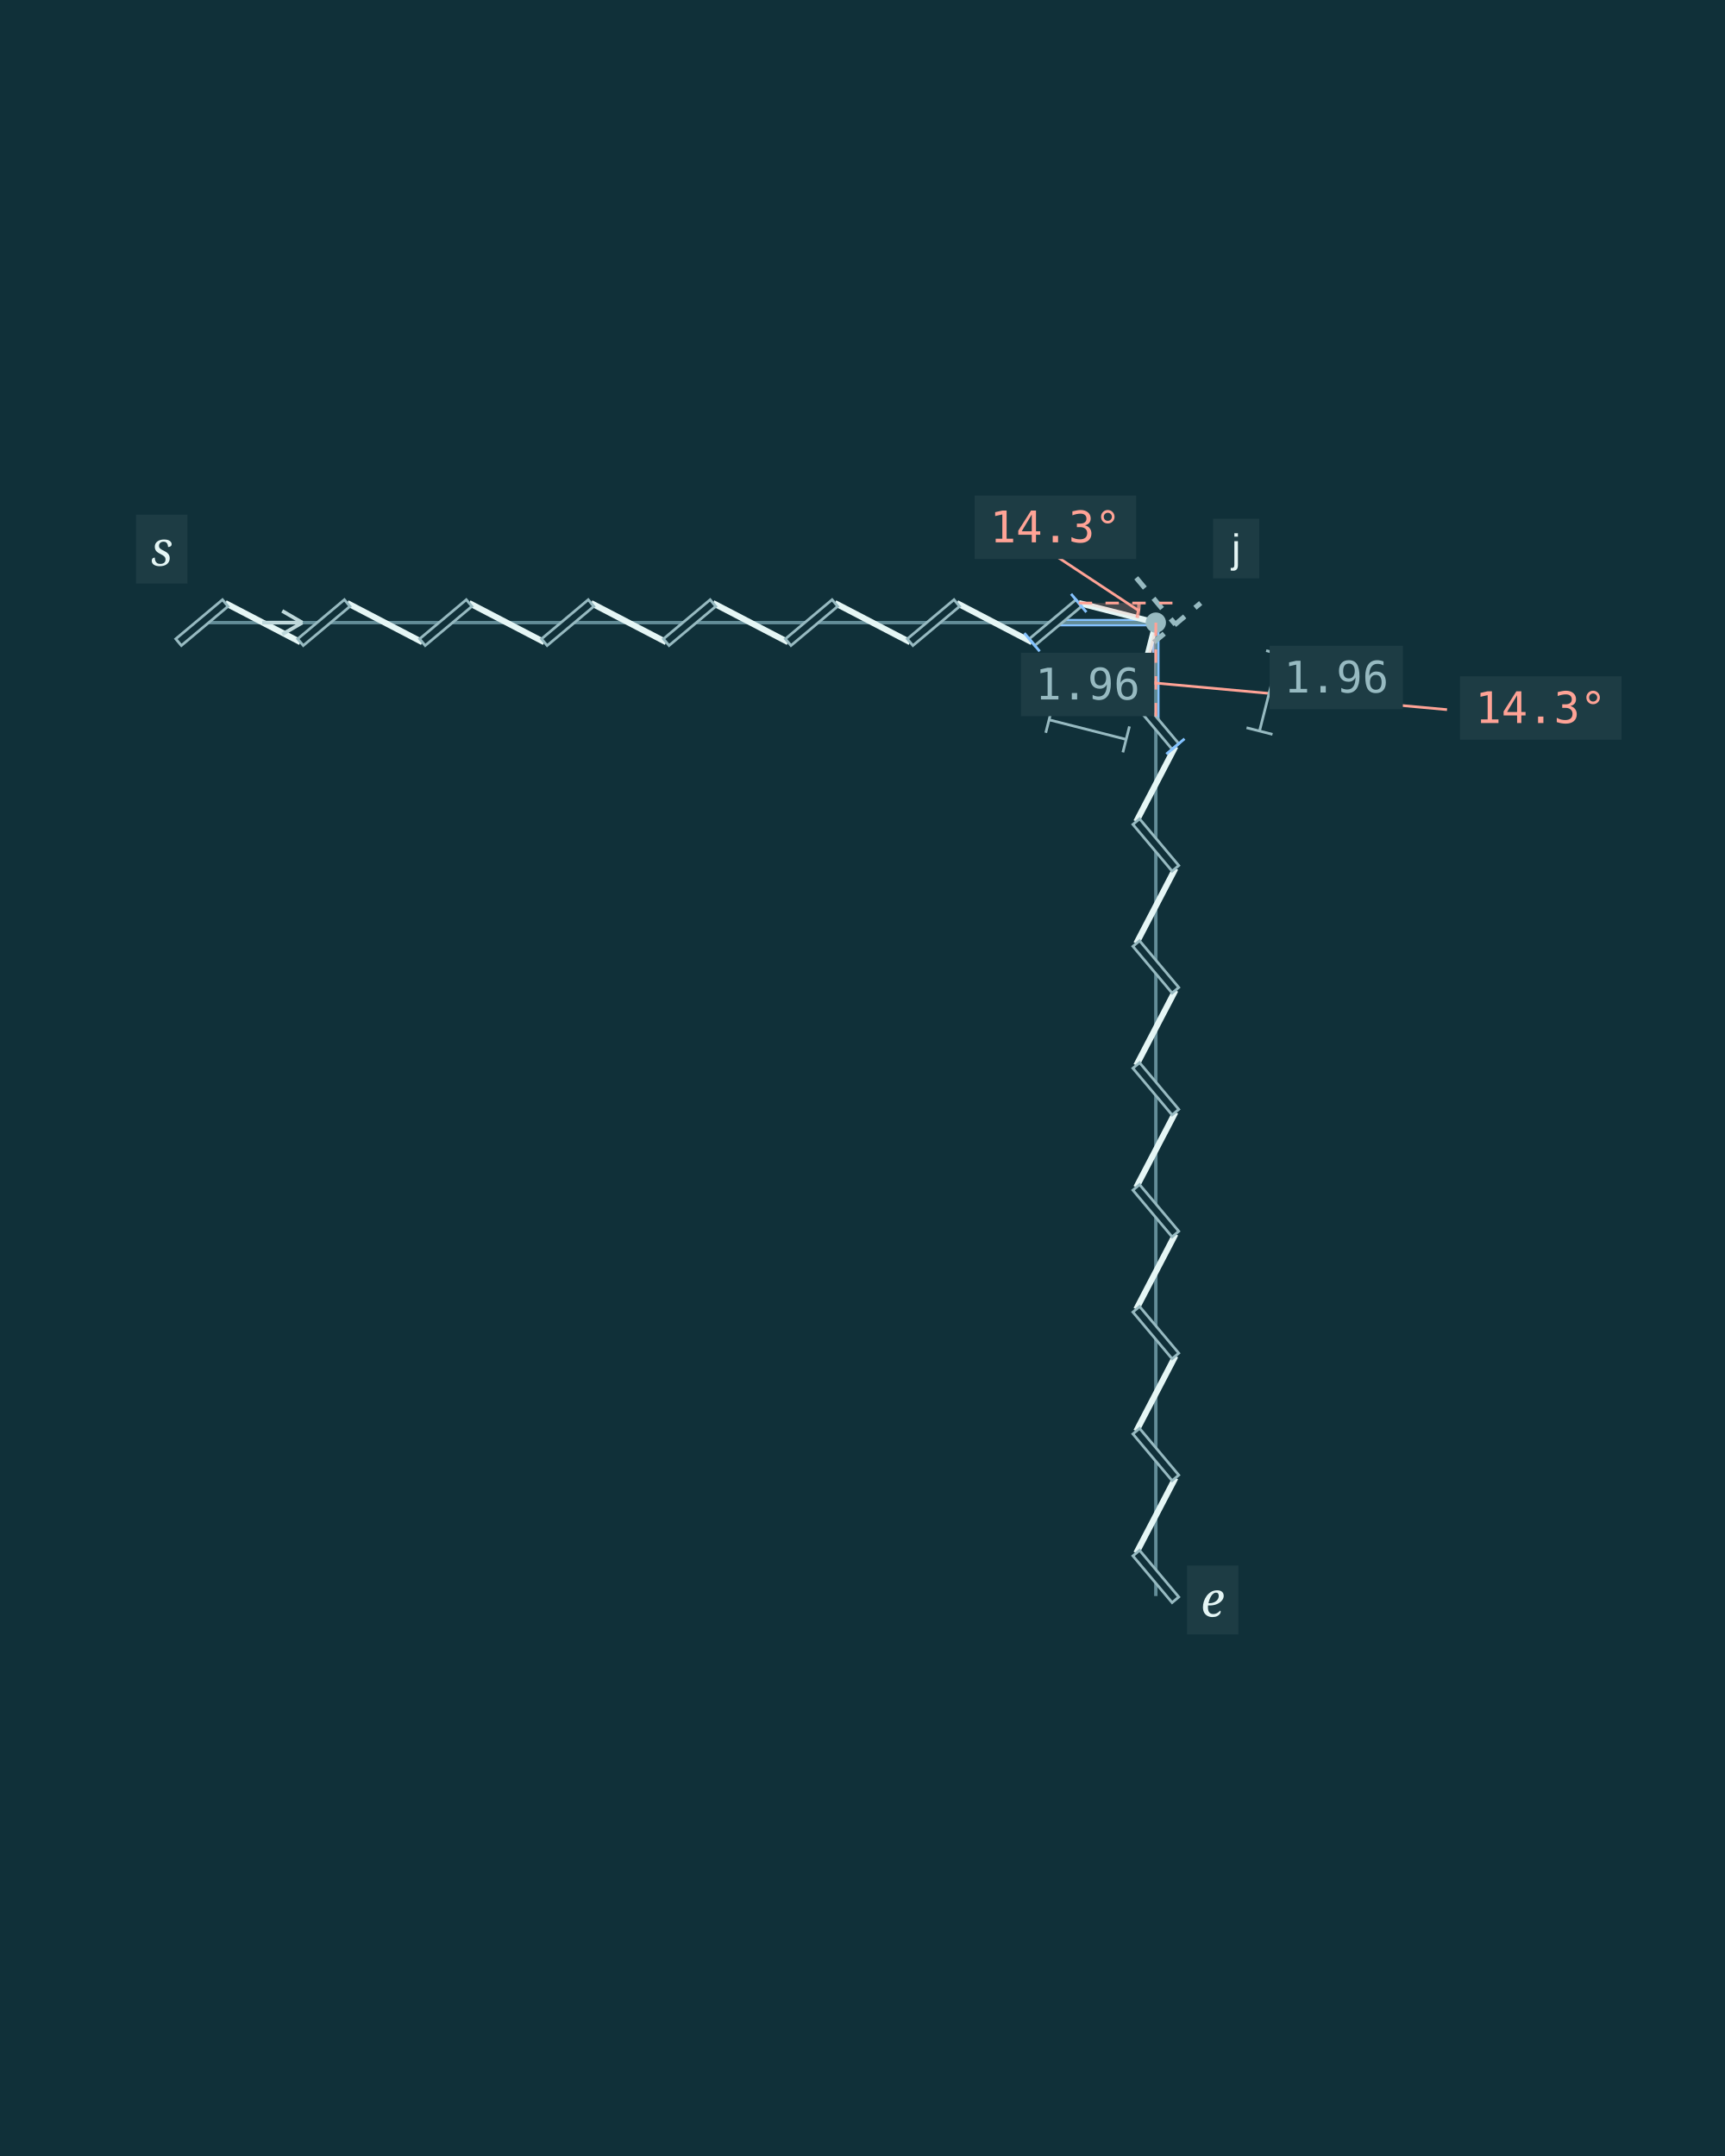
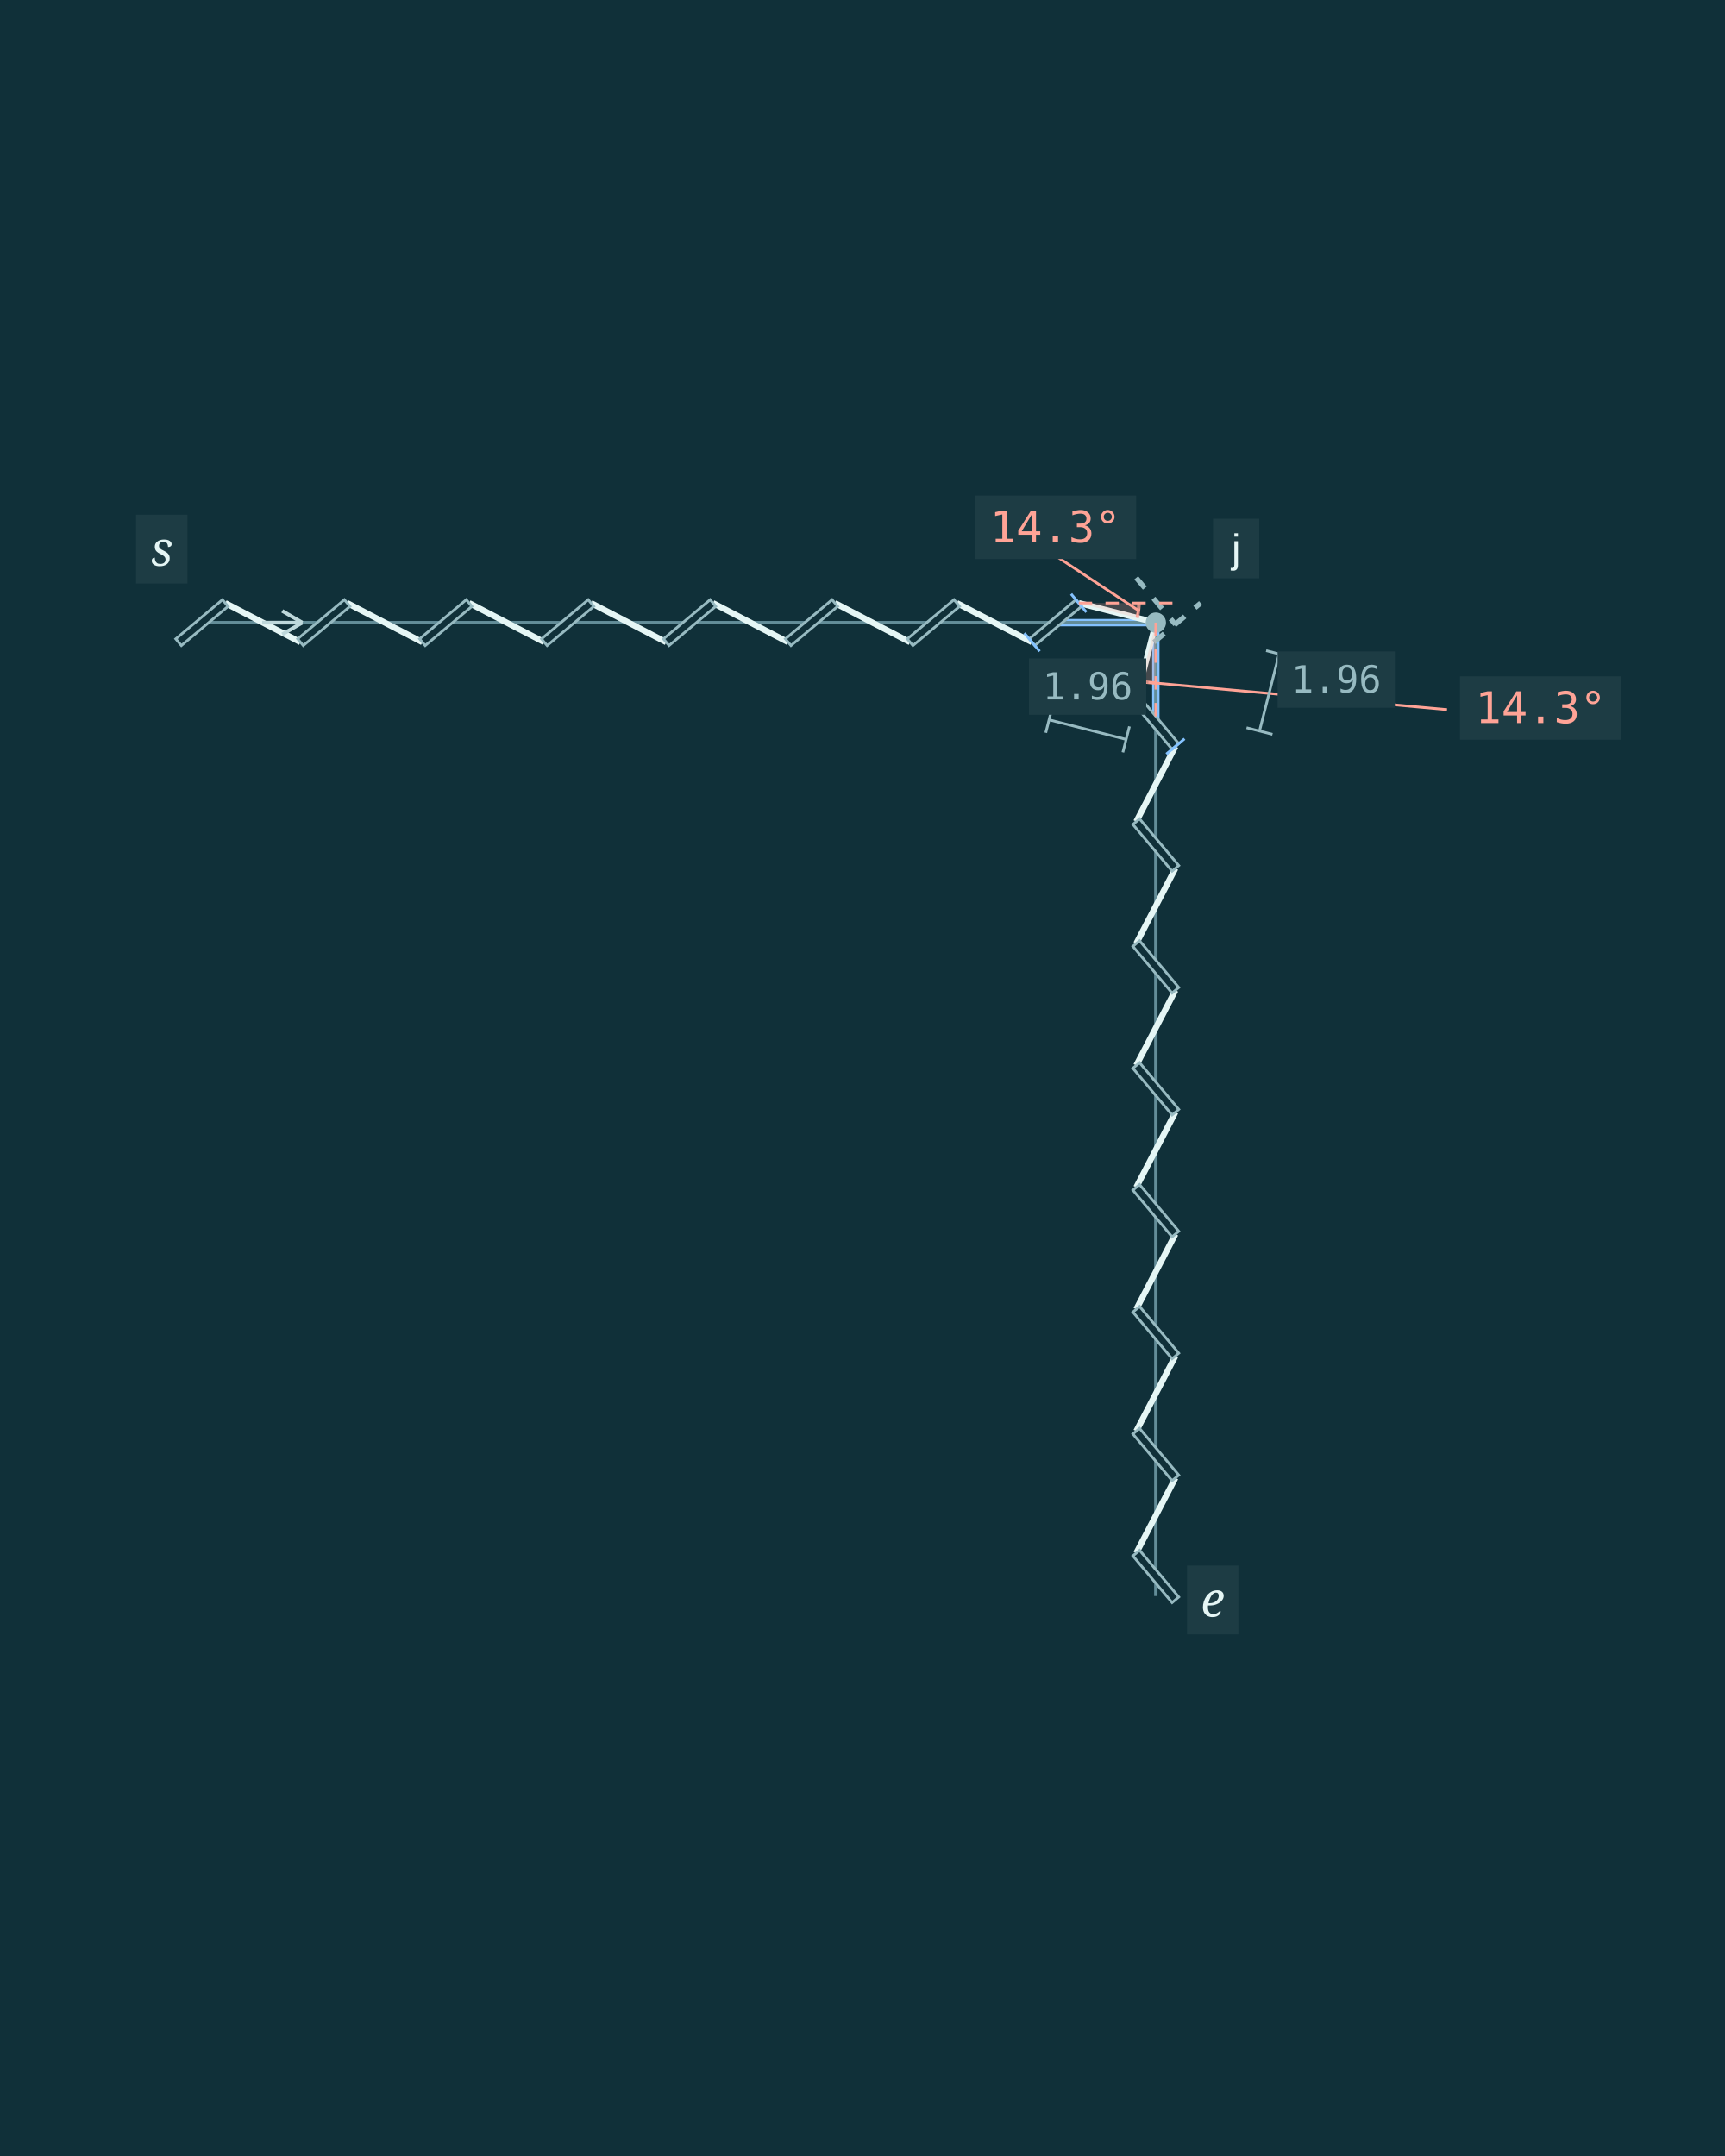
<svg xmlns="http://www.w3.org/2000/svg" width="600" height="750" viewBox="0 0 600 750" role="img" aria-labelledby="title description">
  <rect width="100%" height="100%" fill="#103039" />
  <g transform="translate(-75.29883 170.0235) scale(1.164214)">
    <line class="adjusted-gap" x1="410" y1="70.012" x2="410" y2="40" stroke="#84C2FF" stroke-width="2.2" />
    <line class="adjusted-gap" x1="379.988" y1="40" x2="410" y2="40" stroke="#84C2FF" stroke-width="2.2" />
    <line class="guide" x1="125" y1="40" x2="410" y2="40" stroke="#638D98" stroke-width="1" />
    <line class="guide" x1="410" y1="40" x2="410" y2="330.854" stroke="#638D98" stroke-width="1" />
    <line class="thread" x1="131.976" y1="34.146" x2="154.451" y2="45.854" stroke="#E5F6F5" stroke-width="1.8" />
    <line class="thread" x1="168.403" y1="34.146" x2="190.878" y2="45.854" stroke="#E5F6F5" stroke-width="1.8" />
    <line class="thread" x1="204.83" y1="34.146" x2="227.304" y2="45.854" stroke="#E5F6F5" stroke-width="1.8" />
    <line class="thread" x1="241.257" y1="34.146" x2="263.731" y2="45.854" stroke="#E5F6F5" stroke-width="1.8" />
    <line class="thread" x1="277.684" y1="34.146" x2="300.158" y2="45.854" stroke="#E5F6F5" stroke-width="1.8" />
    <line class="thread" x1="314.11" y1="34.146" x2="336.585" y2="45.854" stroke="#E5F6F5" stroke-width="1.8" />
    <line class="thread" x1="350.537" y1="34.146" x2="373.012" y2="45.854" stroke="#E5F6F5" stroke-width="1.8" />
    <line class="thread" x1="386.964" y1="34.146" x2="410" y2="40" stroke="#E5F6F5" stroke-width="1.8" />
    <line class="thread" x1="410" y1="40" x2="404.146" y2="63.036" stroke="#E5F6F5" stroke-width="1.8" />
    <line class="thread" x1="415.854" y1="76.988" x2="404.146" y2="99.463" stroke="#E5F6F5" stroke-width="1.8" />
    <line class="thread" x1="415.854" y1="113.415" x2="404.146" y2="135.89" stroke="#E5F6F5" stroke-width="1.8" />
    <line class="thread" x1="415.854" y1="149.842" x2="404.146" y2="172.316" stroke="#E5F6F5" stroke-width="1.8" />
    <line class="thread" x1="415.854" y1="186.269" x2="404.146" y2="208.743" stroke="#E5F6F5" stroke-width="1.8" />
    <line class="thread" x1="415.854" y1="222.696" x2="404.146" y2="245.17" stroke="#E5F6F5" stroke-width="1.8" />
    <line class="thread" x1="415.854" y1="259.122" x2="404.146" y2="281.597" stroke="#E5F6F5" stroke-width="1.8" />
    <line class="thread" x1="415.854" y1="295.549" x2="404.146" y2="318.024" stroke="#E5F6F5" stroke-width="1.8" />
    <line class="slit" x1="118.024" y1="45.854" x2="131.976" y2="34.146" stroke="#103039" stroke-width="2.6" />
    <polygon class="slit-outline" points="118.859,46.85 132.812,35.142 131.141,33.15 117.188,44.858" fill="#103039" stroke="#97BAC1" stroke-width="0.8" />
    <line class="slit" x1="154.451" y1="45.854" x2="168.403" y2="34.146" stroke="#103039" stroke-width="2.6" />
    <polygon class="slit-outline" points="155.286,46.85 169.239,35.142 167.567,33.15 153.615,44.858" fill="#103039" stroke="#97BAC1" stroke-width="0.8" />
    <line class="slit" x1="190.878" y1="45.854" x2="204.83" y2="34.146" stroke="#103039" stroke-width="2.6" />
    <polygon class="slit-outline" points="191.713,46.85 205.666,35.142 203.994,33.15 190.042,44.858" fill="#103039" stroke="#97BAC1" stroke-width="0.8" />
    <line class="slit" x1="227.304" y1="45.854" x2="241.257" y2="34.146" stroke="#103039" stroke-width="2.6" />
    <polygon class="slit-outline" points="228.14,46.85 242.092,35.142 240.421,33.15 226.469,44.858" fill="#103039" stroke="#97BAC1" stroke-width="0.8" />
    <line class="slit" x1="263.731" y1="45.854" x2="277.684" y2="34.146" stroke="#103039" stroke-width="2.6" />
    <polygon class="slit-outline" points="264.567,46.85 278.519,35.142 276.848,33.15 262.896,44.858" fill="#103039" stroke="#97BAC1" stroke-width="0.8" />
    <line class="slit" x1="300.158" y1="45.854" x2="314.11" y2="34.146" stroke="#103039" stroke-width="2.6" />
    <polygon class="slit-outline" points="300.994,46.85 314.946,35.142 313.275,33.15 299.323,44.858" fill="#103039" stroke="#97BAC1" stroke-width="0.8" />
    <line class="slit" x1="336.585" y1="45.854" x2="350.537" y2="34.146" stroke="#103039" stroke-width="2.6" />
    <polygon class="slit-outline" points="337.421,46.85 351.373,35.142 349.702,33.15 335.749,44.858" fill="#103039" stroke="#97BAC1" stroke-width="0.8" />
    <line class="slit" x1="373.012" y1="45.854" x2="386.964" y2="34.146" stroke="#103039" stroke-width="2.6" />
    <polygon class="slit-outline" points="373.848,46.85 387.8,35.142 386.129,33.15 372.176,44.858" fill="#103039" stroke="#97BAC1" stroke-width="0.8" />
    <line class="adjustment-mark" x1="375.295" y1="48.574" x2="370.729" y2="43.133" stroke="#84C2FF" stroke-width="0.8" />
    <line class="adjustment-mark" x1="389.247" y1="36.867" x2="384.681" y2="31.426" stroke="#84C2FF" stroke-width="0.8" />
    <line class="virtual" x1="409.439" y1="45.854" x2="423.391" y2="34.146" stroke="#97BAC1" stroke-width="1.5" stroke-dasharray="4 4" />
    <line class="slit" x1="404.146" y1="318.024" x2="415.854" y2="331.976" stroke="#103039" stroke-width="2.6" />
    <polygon class="slit-outline" points="403.15,318.859 414.858,332.812 416.85,331.141 405.142,317.188" fill="#103039" stroke="#97BAC1" stroke-width="0.8" />
    <line class="slit" x1="404.146" y1="281.597" x2="415.854" y2="295.549" stroke="#103039" stroke-width="2.6" />
    <polygon class="slit-outline" points="403.15,282.433 414.858,296.385 416.85,294.714 405.142,280.761" fill="#103039" stroke="#97BAC1" stroke-width="0.8" />
    <line class="slit" x1="404.146" y1="245.17" x2="415.854" y2="259.122" stroke="#103039" stroke-width="2.6" />
    <polygon class="slit-outline" points="403.15,246.006 414.858,259.958 416.85,258.287 405.142,244.334" fill="#103039" stroke="#97BAC1" stroke-width="0.8" />
    <line class="slit" x1="404.146" y1="208.743" x2="415.854" y2="222.696" stroke="#103039" stroke-width="2.6" />
    <polygon class="slit-outline" points="403.15,209.579 414.858,223.531 416.85,221.86 405.142,207.908" fill="#103039" stroke="#97BAC1" stroke-width="0.8" />
    <line class="slit" x1="404.146" y1="172.316" x2="415.854" y2="186.269" stroke="#103039" stroke-width="2.6" />
    <polygon class="slit-outline" points="403.15,173.152 414.858,187.104 416.85,185.433 405.142,171.481" fill="#103039" stroke="#97BAC1" stroke-width="0.8" />
    <line class="slit" x1="404.146" y1="135.89" x2="415.854" y2="149.842" stroke="#103039" stroke-width="2.6" />
    <polygon class="slit-outline" points="403.15,136.725 414.858,150.677 416.85,149.006 405.142,135.054" fill="#103039" stroke="#97BAC1" stroke-width="0.8" />
    <line class="slit" x1="404.146" y1="99.463" x2="415.854" y2="113.415" stroke="#103039" stroke-width="2.6" />
    <polygon class="slit-outline" points="403.15,100.298 414.858,114.251 416.85,112.579 405.142,98.627" fill="#103039" stroke="#97BAC1" stroke-width="0.8" />
    <line class="slit" x1="404.146" y1="63.036" x2="415.854" y2="76.988" stroke="#103039" stroke-width="2.6" />
    <polygon class="slit-outline" points="403.15,63.871 414.858,77.824 416.85,76.152 405.142,62.2" fill="#103039" stroke="#97BAC1" stroke-width="0.8" />
    <line class="adjustment-mark" x1="401.426" y1="65.319" x2="406.867" y2="60.753" stroke="#84C2FF" stroke-width="0.8" />
    <line class="adjustment-mark" x1="413.133" y1="79.271" x2="418.574" y2="74.705" stroke="#84C2FF" stroke-width="0.8" />
    <line class="virtual" x1="404.146" y1="26.609" x2="415.854" y2="40.561" stroke="#97BAC1" stroke-width="1.5" stroke-dasharray="4 4" />
    <circle class="hole" cx="410" cy="40" r="3.036" fill="#97BAC1" />
    <rect class="label-background" x="105.32" y="7.752" width="15.36" height="20.56" fill="#1D3C44" />
    <text class="notation-start" x="113" y="23" text-anchor="middle" font-family="Cambria" font-size="14.4" font-style="italic" fill="#E5F6F5">s</text>
    <line class="direction" x1="143" y1="40" x2="155" y2="40" stroke="#BED8DB" stroke-width="1.1" />
    <line class="direction" x1="155" y1="40" x2="149" y2="36.5" stroke="#BED8DB" stroke-width="1.1" />
    <line class="direction" x1="155" y1="40" x2="149" y2="43.5" stroke="#BED8DB" stroke-width="1.1" />
    <rect class="label-background" x="419.32" y="321.752" width="15.36" height="20.56" fill="#1D3C44" />
    <text class="notation-end" x="427" y="337" text-anchor="middle" font-family="Cambria" font-size="14.4" font-style="italic" fill="#E5F6F5">e</text>
    <rect class="label-background" x="427.1" y="8.96" width="13.8" height="17.8" fill="#1D3C44" />
    <text class="notation-junction" x="434" y="22" text-anchor="middle" font-family="Arial" font-size="12" fill="#E5F6F5">j</text>
    <polygon class="angle-wedge" points="386.964,34.146 404.964,34.146 404.962,34.426 404.955,34.706 404.945,34.986 404.929,35.265 404.91,35.545 404.886,35.824 404.858,36.102 404.825,36.38 404.788,36.658 404.747,36.935 404.701,37.211 404.652,37.486 404.598,37.761 404.539,38.035 404.477,38.308 404.41,38.579" fill="#FFA396" fill-opacity="0.22" />
    <line class="angle-reference" x1="386.964" y1="34.146" x2="414.964" y2="34.146" stroke="#FFA396" stroke-width="0.8" stroke-dasharray="4 4" />
    <line class="thread-angle" x1="404.964" y1="34.146" x2="404.962" y2="34.426" stroke="#FFA396" stroke-width="1" />
    <line class="thread-angle" x1="404.962" y1="34.426" x2="404.955" y2="34.706" stroke="#FFA396" stroke-width="1" />
    <line class="thread-angle" x1="404.955" y1="34.706" x2="404.945" y2="34.986" stroke="#FFA396" stroke-width="1" />
    <line class="thread-angle" x1="404.945" y1="34.986" x2="404.929" y2="35.265" stroke="#FFA396" stroke-width="1" />
    <line class="thread-angle" x1="404.929" y1="35.265" x2="404.91" y2="35.545" stroke="#FFA396" stroke-width="1" />
    <line class="thread-angle" x1="404.91" y1="35.545" x2="404.886" y2="35.824" stroke="#FFA396" stroke-width="1" />
    <line class="thread-angle" x1="404.886" y1="35.824" x2="404.858" y2="36.102" stroke="#FFA396" stroke-width="1" />
    <line class="thread-angle" x1="404.858" y1="36.102" x2="404.825" y2="36.38" stroke="#FFA396" stroke-width="1" />
    <line class="thread-angle" x1="404.825" y1="36.38" x2="404.788" y2="36.658" stroke="#FFA396" stroke-width="1" />
    <line class="thread-angle" x1="404.788" y1="36.658" x2="404.747" y2="36.935" stroke="#FFA396" stroke-width="1" />
    <line class="thread-angle" x1="404.747" y1="36.935" x2="404.701" y2="37.211" stroke="#FFA396" stroke-width="1" />
    <line class="thread-angle" x1="404.701" y1="37.211" x2="404.652" y2="37.486" stroke="#FFA396" stroke-width="1" />
    <line class="thread-angle" x1="404.652" y1="37.486" x2="404.598" y2="37.761" stroke="#FFA396" stroke-width="1" />
    <line class="thread-angle" x1="404.598" y1="37.761" x2="404.539" y2="38.035" stroke="#FFA396" stroke-width="1" />
    <line class="thread-angle" x1="404.539" y1="38.035" x2="404.477" y2="38.308" stroke="#FFA396" stroke-width="1" />
    <line class="thread-angle" x1="404.477" y1="38.308" x2="404.41" y2="38.579" stroke="#FFA396" stroke-width="1" />
    <line class="angle-leader" x1="380" y1="20" x2="404.825" y2="36.38" stroke="#FFA396" stroke-width="0.8" />
    <rect class="label-background" x="355.875" y="2.04" width="48.25" height="18.95" fill="#1D3C44" />
    <text class="thread-angle-value" x="380" y="16" text-anchor="middle" font-family="Consolas" font-size="13" fill="#FFA396">14.3°</text>
    <polygon class="angle-wedge" points="410,40 410,58 409.72,57.998 409.44,57.991 409.16,57.98 408.881,57.965 408.602,57.946 408.323,57.922 408.044,57.893 407.766,57.861 407.489,57.824 407.212,57.783 406.936,57.737 406.66,57.687 406.385,57.633 406.112,57.575 405.839,57.512 405.567,57.446" fill="#FFA396" fill-opacity="0.22" />
    <line class="angle-reference" x1="410" y1="40" x2="410" y2="68" stroke="#FFA396" stroke-width="0.8" stroke-dasharray="4 4" />
    <line class="thread-angle" x1="410" y1="58" x2="409.72" y2="57.998" stroke="#FFA396" stroke-width="1" />
    <line class="thread-angle" x1="409.72" y1="57.998" x2="409.44" y2="57.991" stroke="#FFA396" stroke-width="1" />
    <line class="thread-angle" x1="409.44" y1="57.991" x2="409.16" y2="57.98" stroke="#FFA396" stroke-width="1" />
    <line class="thread-angle" x1="409.16" y1="57.98" x2="408.881" y2="57.965" stroke="#FFA396" stroke-width="1" />
    <line class="thread-angle" x1="408.881" y1="57.965" x2="408.602" y2="57.946" stroke="#FFA396" stroke-width="1" />
    <line class="thread-angle" x1="408.602" y1="57.946" x2="408.323" y2="57.922" stroke="#FFA396" stroke-width="1" />
    <line class="thread-angle" x1="408.323" y1="57.922" x2="408.044" y2="57.893" stroke="#FFA396" stroke-width="1" />
    <line class="thread-angle" x1="408.044" y1="57.893" x2="407.766" y2="57.861" stroke="#FFA396" stroke-width="1" />
    <line class="thread-angle" x1="407.766" y1="57.861" x2="407.489" y2="57.824" stroke="#FFA396" stroke-width="1" />
    <line class="thread-angle" x1="407.489" y1="57.824" x2="407.212" y2="57.783" stroke="#FFA396" stroke-width="1" />
    <line class="thread-angle" x1="407.212" y1="57.783" x2="406.936" y2="57.737" stroke="#FFA396" stroke-width="1" />
    <line class="thread-angle" x1="406.936" y1="57.737" x2="406.66" y2="57.687" stroke="#FFA396" stroke-width="1" />
    <line class="thread-angle" x1="406.66" y1="57.687" x2="406.385" y2="57.633" stroke="#FFA396" stroke-width="1" />
    <line class="thread-angle" x1="406.385" y1="57.633" x2="406.112" y2="57.575" stroke="#FFA396" stroke-width="1" />
    <line class="thread-angle" x1="406.112" y1="57.575" x2="405.839" y2="57.512" stroke="#FFA396" stroke-width="1" />
    <line class="thread-angle" x1="405.839" y1="57.512" x2="405.567" y2="57.446" stroke="#FFA396" stroke-width="1" />
    <line class="angle-leader" x1="497" y1="66" x2="407.766" y2="57.861" stroke="#FFA396" stroke-width="0.8" />
    <rect class="label-background" x="500.875" y="56.04" width="48.25" height="18.95" fill="#1D3C44" />
    <text class="thread-angle-value" x="525" y="70" text-anchor="middle" font-family="Consolas" font-size="13" fill="#FFA396">14.3°</text>
    <line class="thread-length-dimension" x1="378.098" y1="69.037" x2="401.134" y2="74.891" stroke="#97BAC1" stroke-width="0.8" />
    <line class="thread-length-dimension" x1="377.113" y1="72.914" x2="379.083" y2="65.161" stroke="#97BAC1" stroke-width="0.8" />
    <line class="thread-length-dimension" x1="400.149" y1="78.768" x2="402.119" y2="71.014" stroke="#97BAC1" stroke-width="0.8" />
-     <rect class="label-background" x="369.716" y="49.004" width="39.8" height="18.95" fill="#1D3C44" />
-     <text class="thread-length-value" x="389.616" y="62.964" text-anchor="middle" font-family="Consolas" font-size="13" fill="#97BAC1">1.96</text>
+     <rect class="label-background" x="372.1" y="50.691" width="35.032" height="16.841" fill="#1D3C44" />
+     <text class="thread-length-value" x="389.616" y="62.964" text-anchor="middle" font-family="Consolas" font-size="11.166" fill="#97BAC1">1.96</text>
    <line class="thread-length-dimension" x1="446.83" y1="49.359" x2="440.976" y2="72.395" stroke="#97BAC1" stroke-width="0.8" />
    <line class="thread-length-dimension" x1="442.953" y1="48.374" x2="450.706" y2="50.344" stroke="#97BAC1" stroke-width="0.8" />
    <line class="thread-length-dimension" x1="437.099" y1="71.409" x2="444.853" y2="73.38" stroke="#97BAC1" stroke-width="0.8" />
-     <rect class="label-background" x="444.003" y="46.917" width="39.8" height="18.95" fill="#1D3C44" />
-     <text class="thread-length-value" x="463.903" y="60.877" text-anchor="middle" font-family="Consolas" font-size="13" fill="#97BAC1">1.96</text>
+     <rect class="label-background" x="446.386" y="48.604" width="35.032" height="16.841" fill="#1D3C44" />
+     <text class="thread-length-value" x="463.903" y="60.877" text-anchor="middle" font-family="Consolas" font-size="11.166" fill="#97BAC1">1.96</text>
  </g>
</svg>
